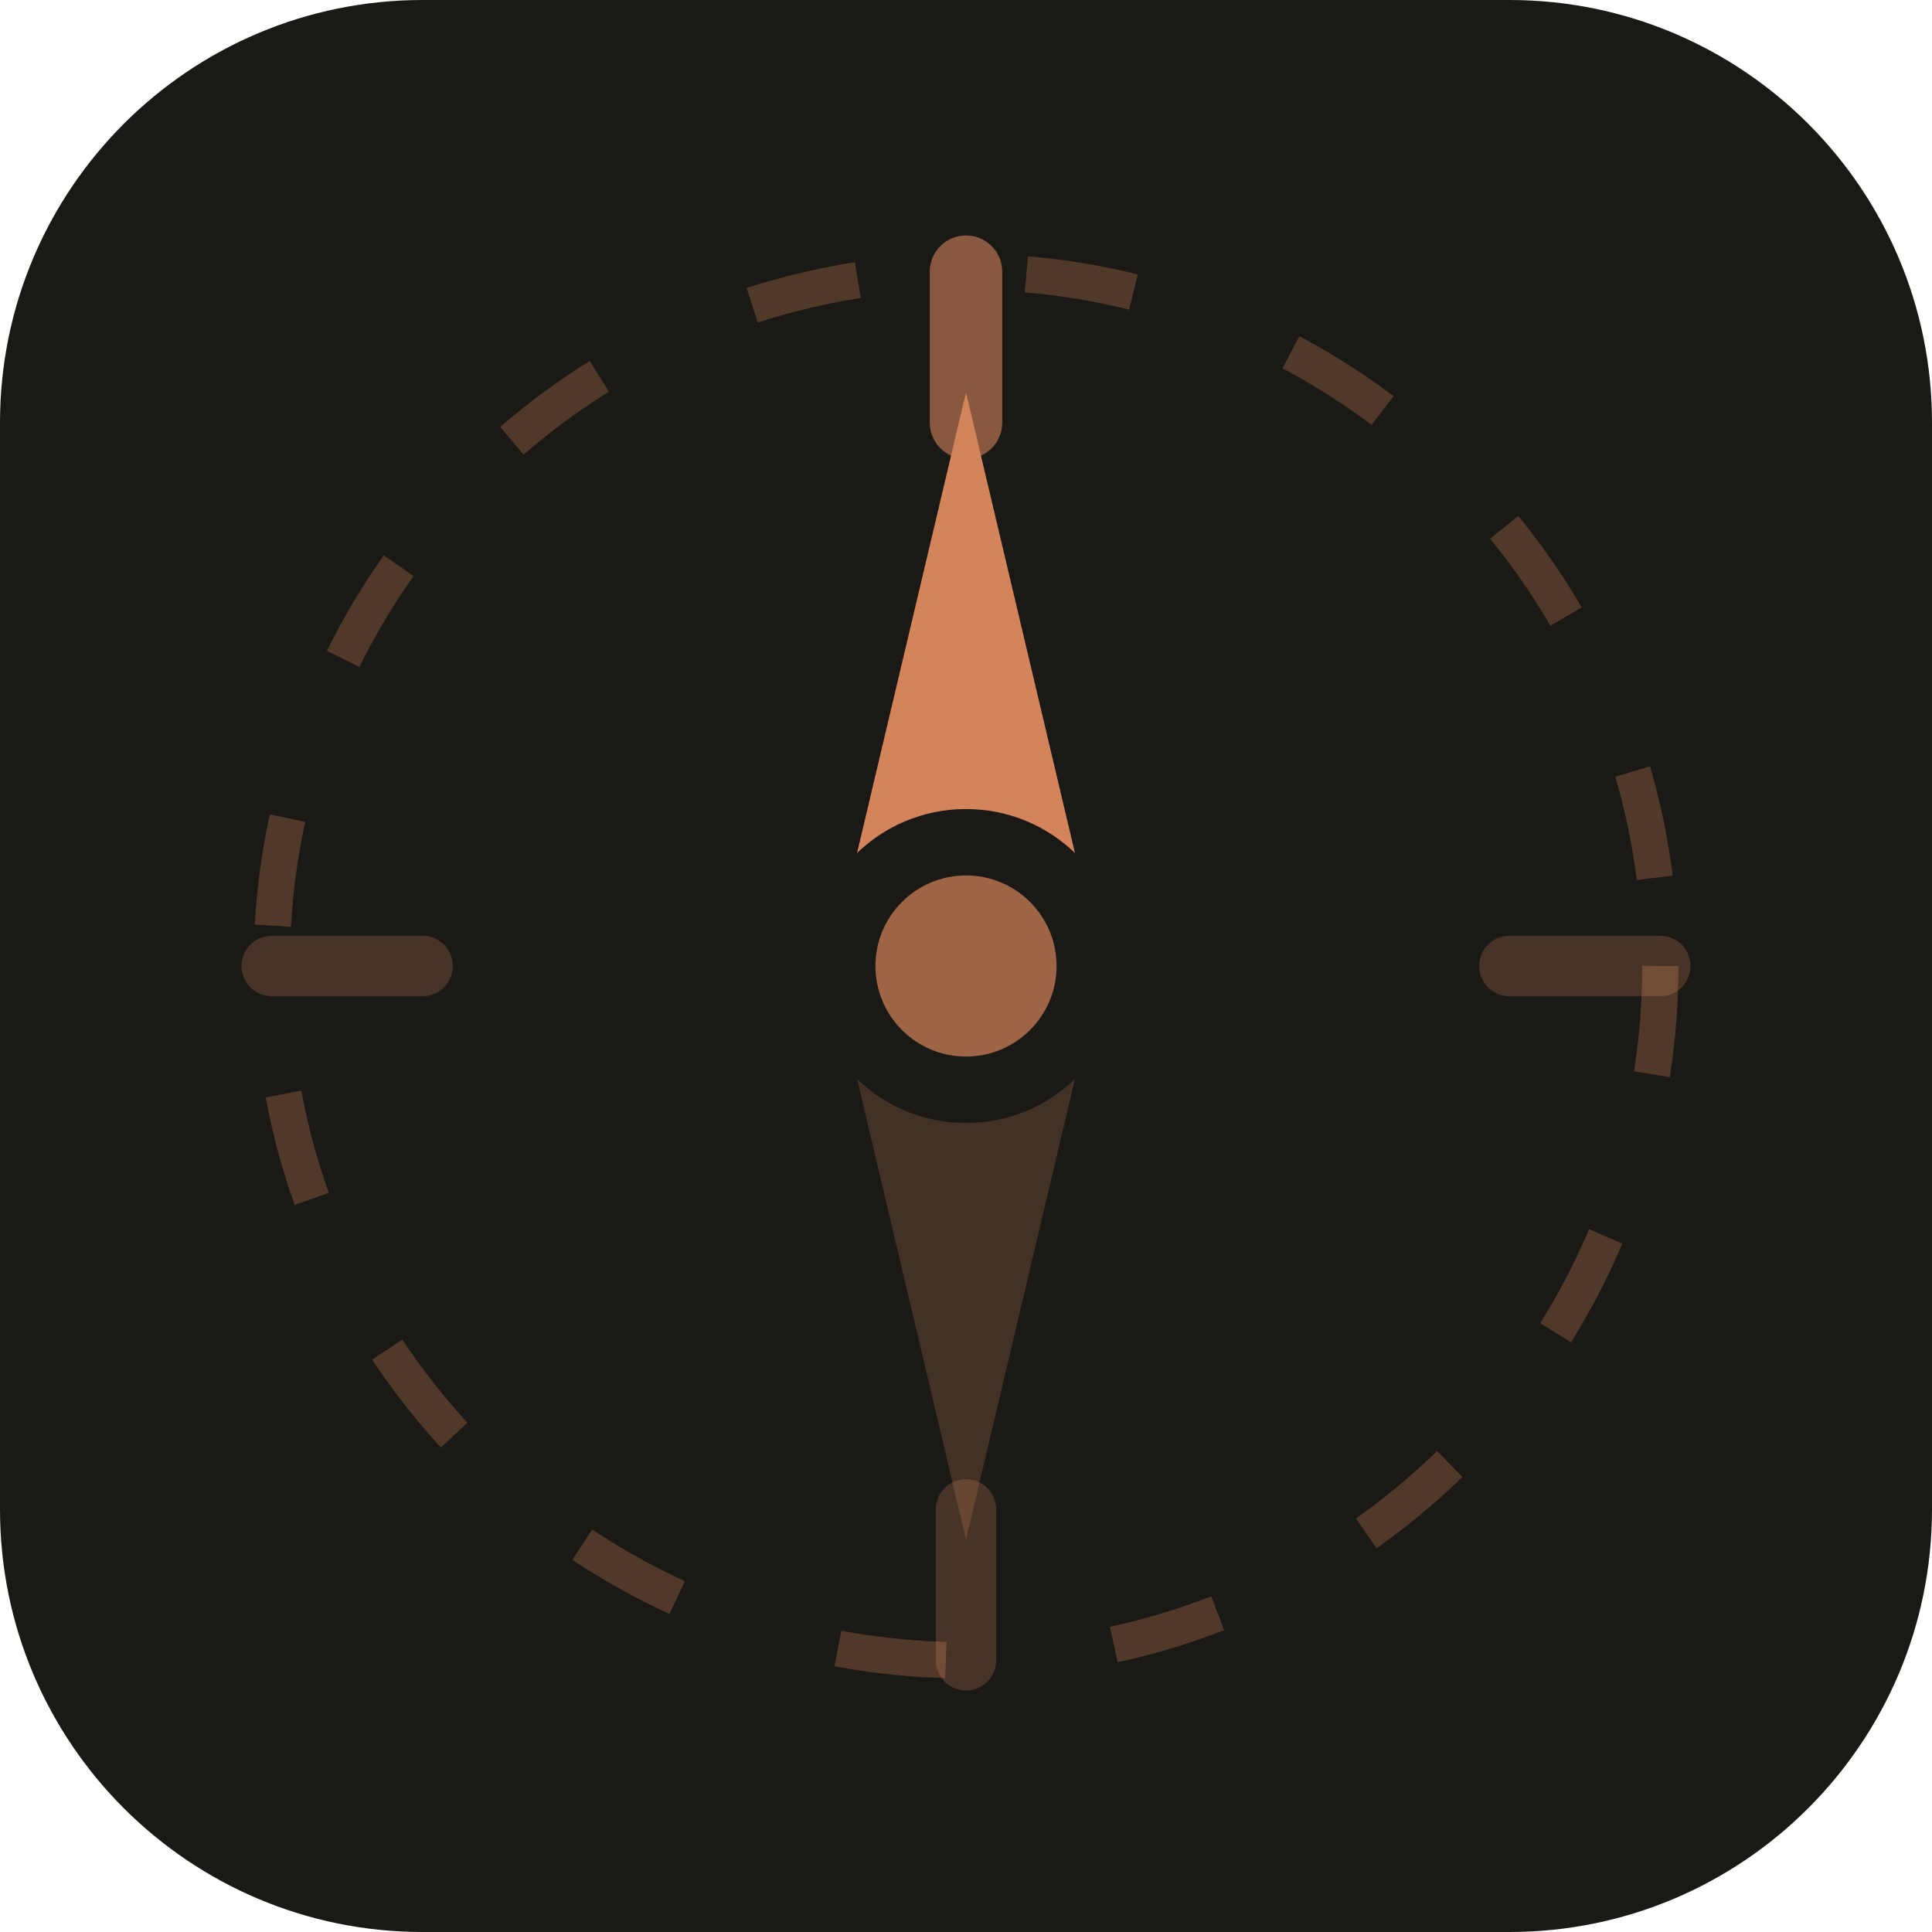
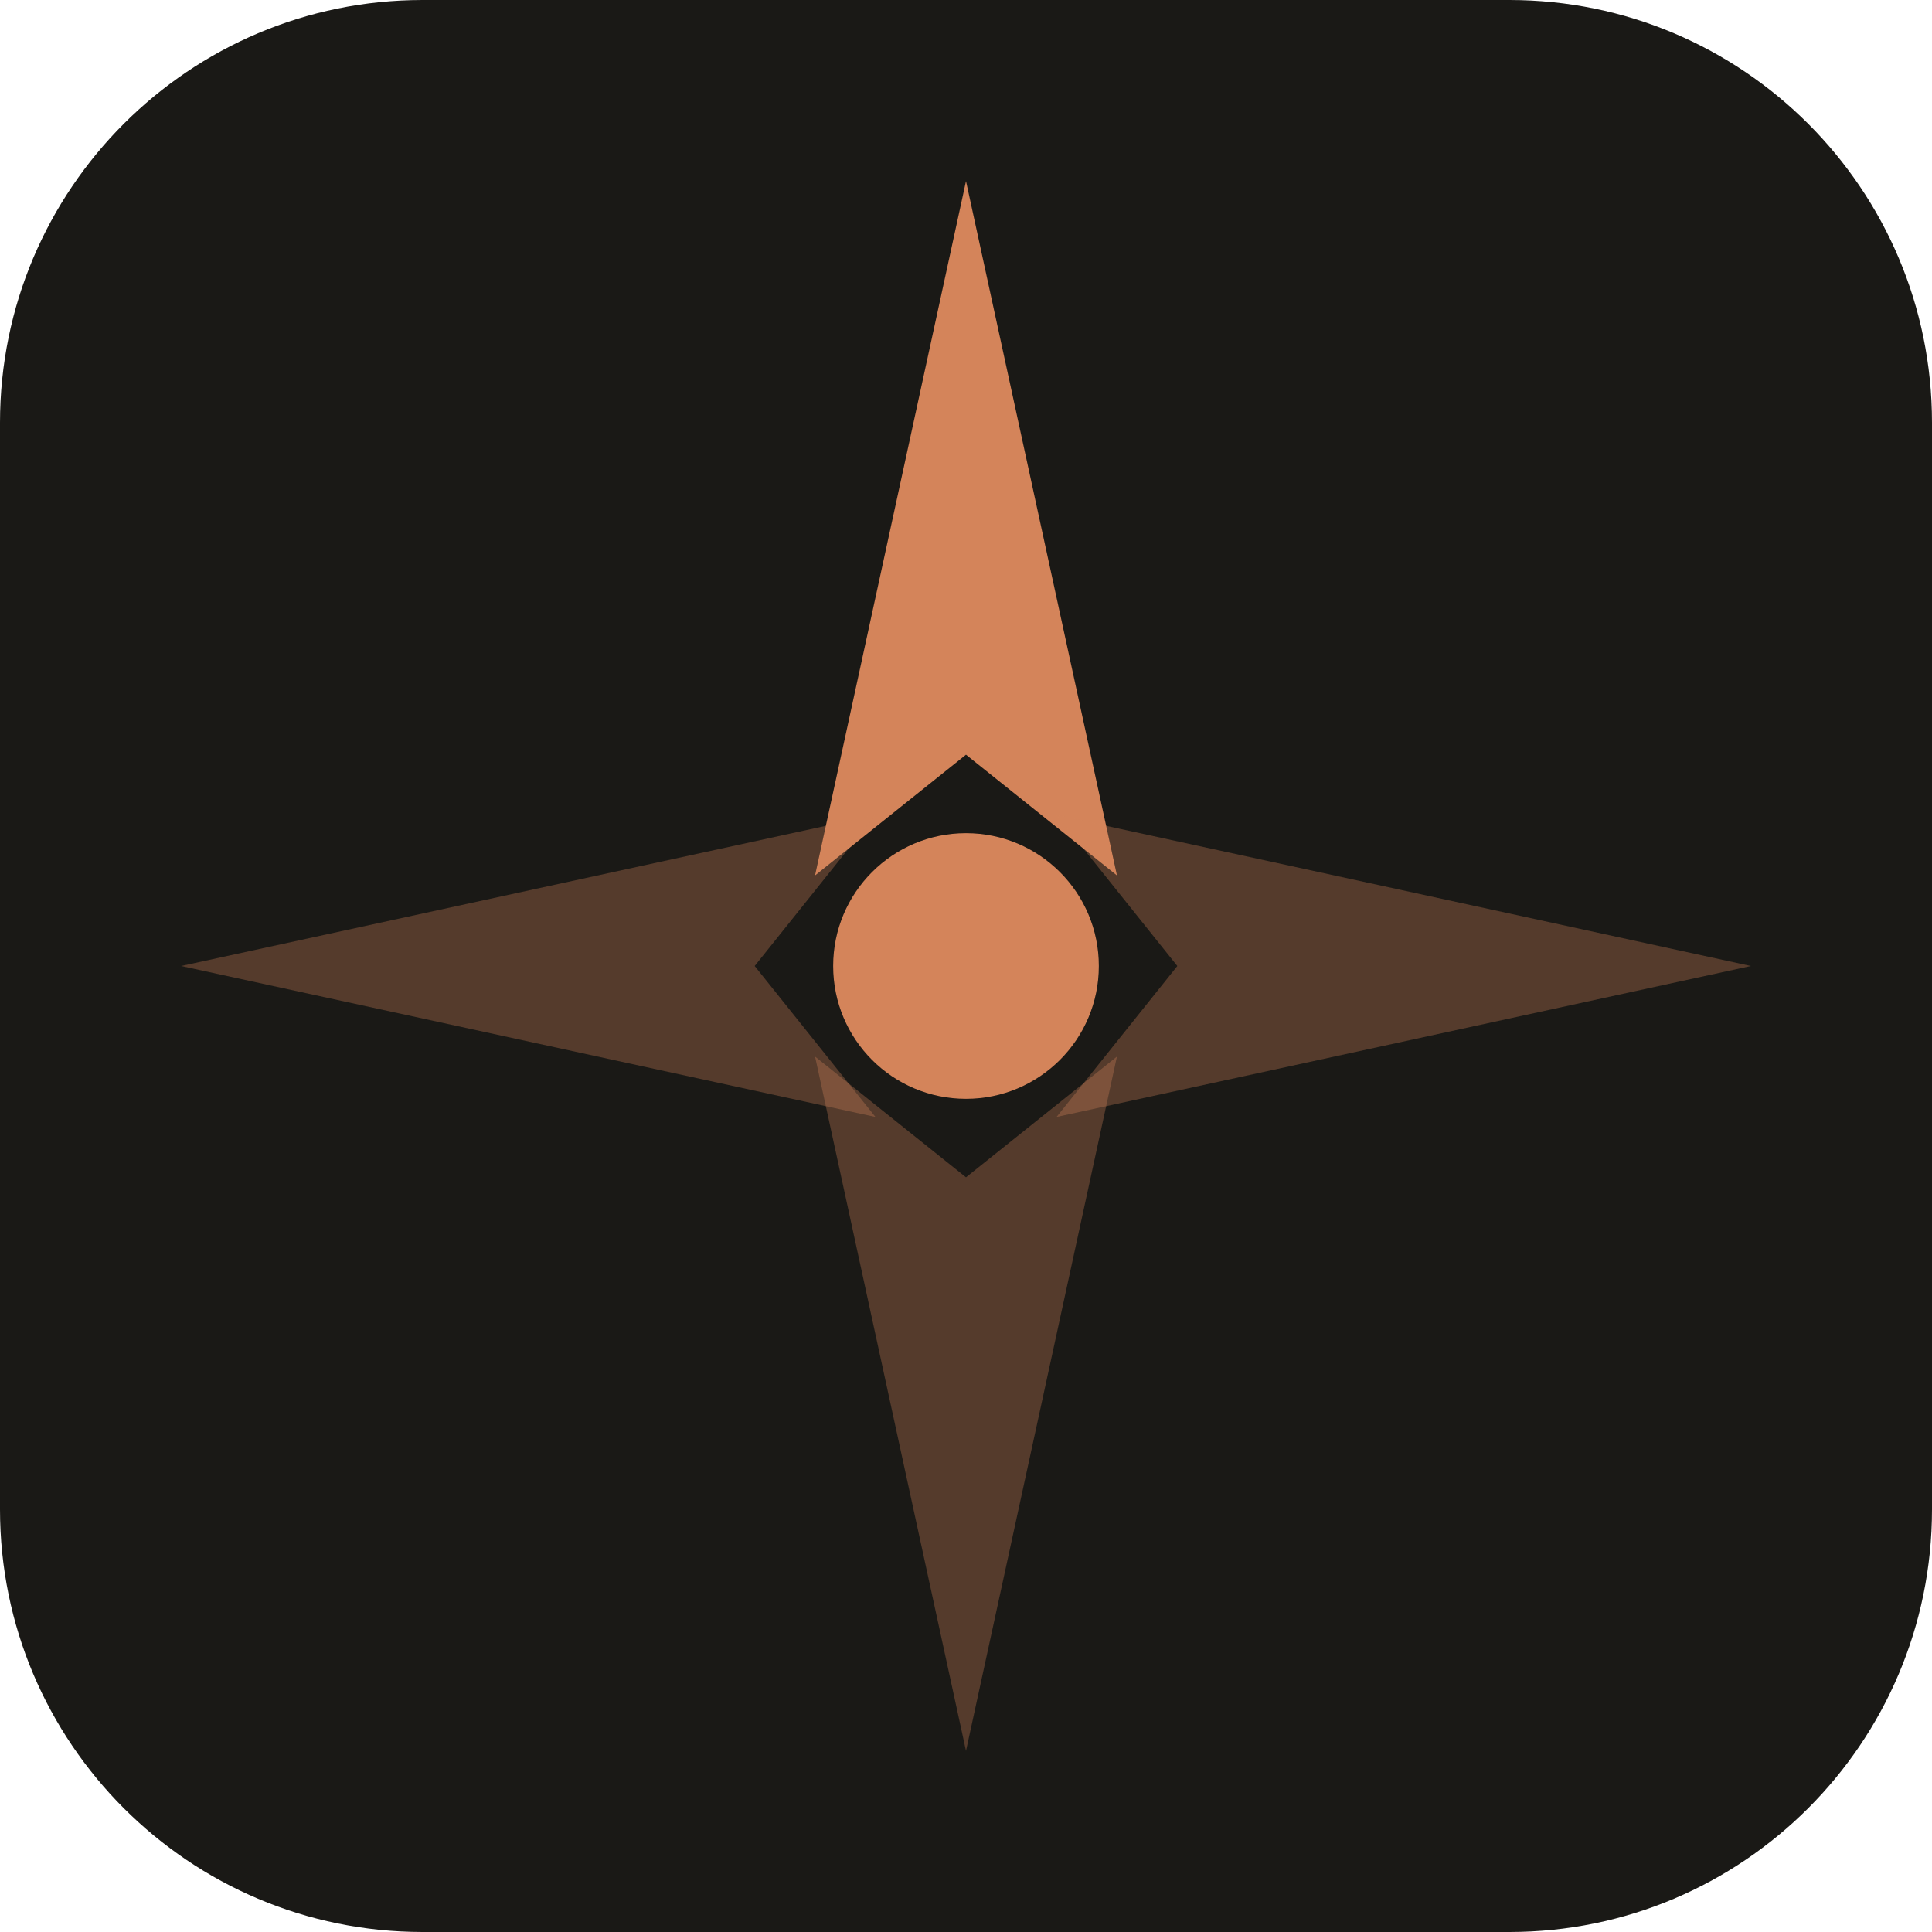
<svg xmlns="http://www.w3.org/2000/svg" viewBox="0 0 32 32" fill="none">
  <rect width="32" height="32" rx="7" fill="#1A1916" />
-   <circle cx="16" cy="16" r="11.5" stroke="#D4845A" stroke-width="0.6" stroke-dasharray="1.8 2.8" opacity="0.3" />
-   <line x1="16" y1="4.5" x2="16" y2="7" stroke="#D4845A" stroke-width="1.2" stroke-linecap="round" opacity="0.6" />
-   <line x1="16" y1="25" x2="16" y2="27.5" stroke="#D4845A" stroke-width="1" stroke-linecap="round" opacity="0.25" />
-   <line x1="4.5" y1="16" x2="7" y2="16" stroke="#D4845A" stroke-width="1" stroke-linecap="round" opacity="0.25" />
-   <line x1="25" y1="16" x2="27.5" y2="16" stroke="#D4845A" stroke-width="1" stroke-linecap="round" opacity="0.25" />
-   <path d="M16 6.5 L18.2 15.8 L16 14 L13.8 15.8 Z" fill="#D4845A" />
-   <path d="M16 25.5 L18.2 16.2 L16 18 L13.8 16.2 Z" fill="#D4845A" opacity="0.22" />
-   <circle cx="16" cy="16" r="2.6" fill="#1A1916" />
-   <circle cx="16" cy="16" r="1.5" fill="#D4845A" opacity="0.7" />
+   <path d="M16 3 L18.5 14.5 L16 12.5 L13.5 14.5 Z" fill="#D4845A" />
+   <path d="M16 29 L18.5 17.5 L16 19.5 L13.5 17.5 Z" fill="#D4845A" opacity="0.32" />
+   <path d="M29 16 L17.5 13.5 L19.5 16 L17.5 18.5 Z" fill="#D4845A" opacity="0.32" />
+   <path d="M3 16 L14.5 13.5 L12.5 16 L14.5 18.5 Z" fill="#D4845A" opacity="0.32" />
+   <circle cx="16" cy="16" r="2.2" fill="#D4845A" />
</svg>
